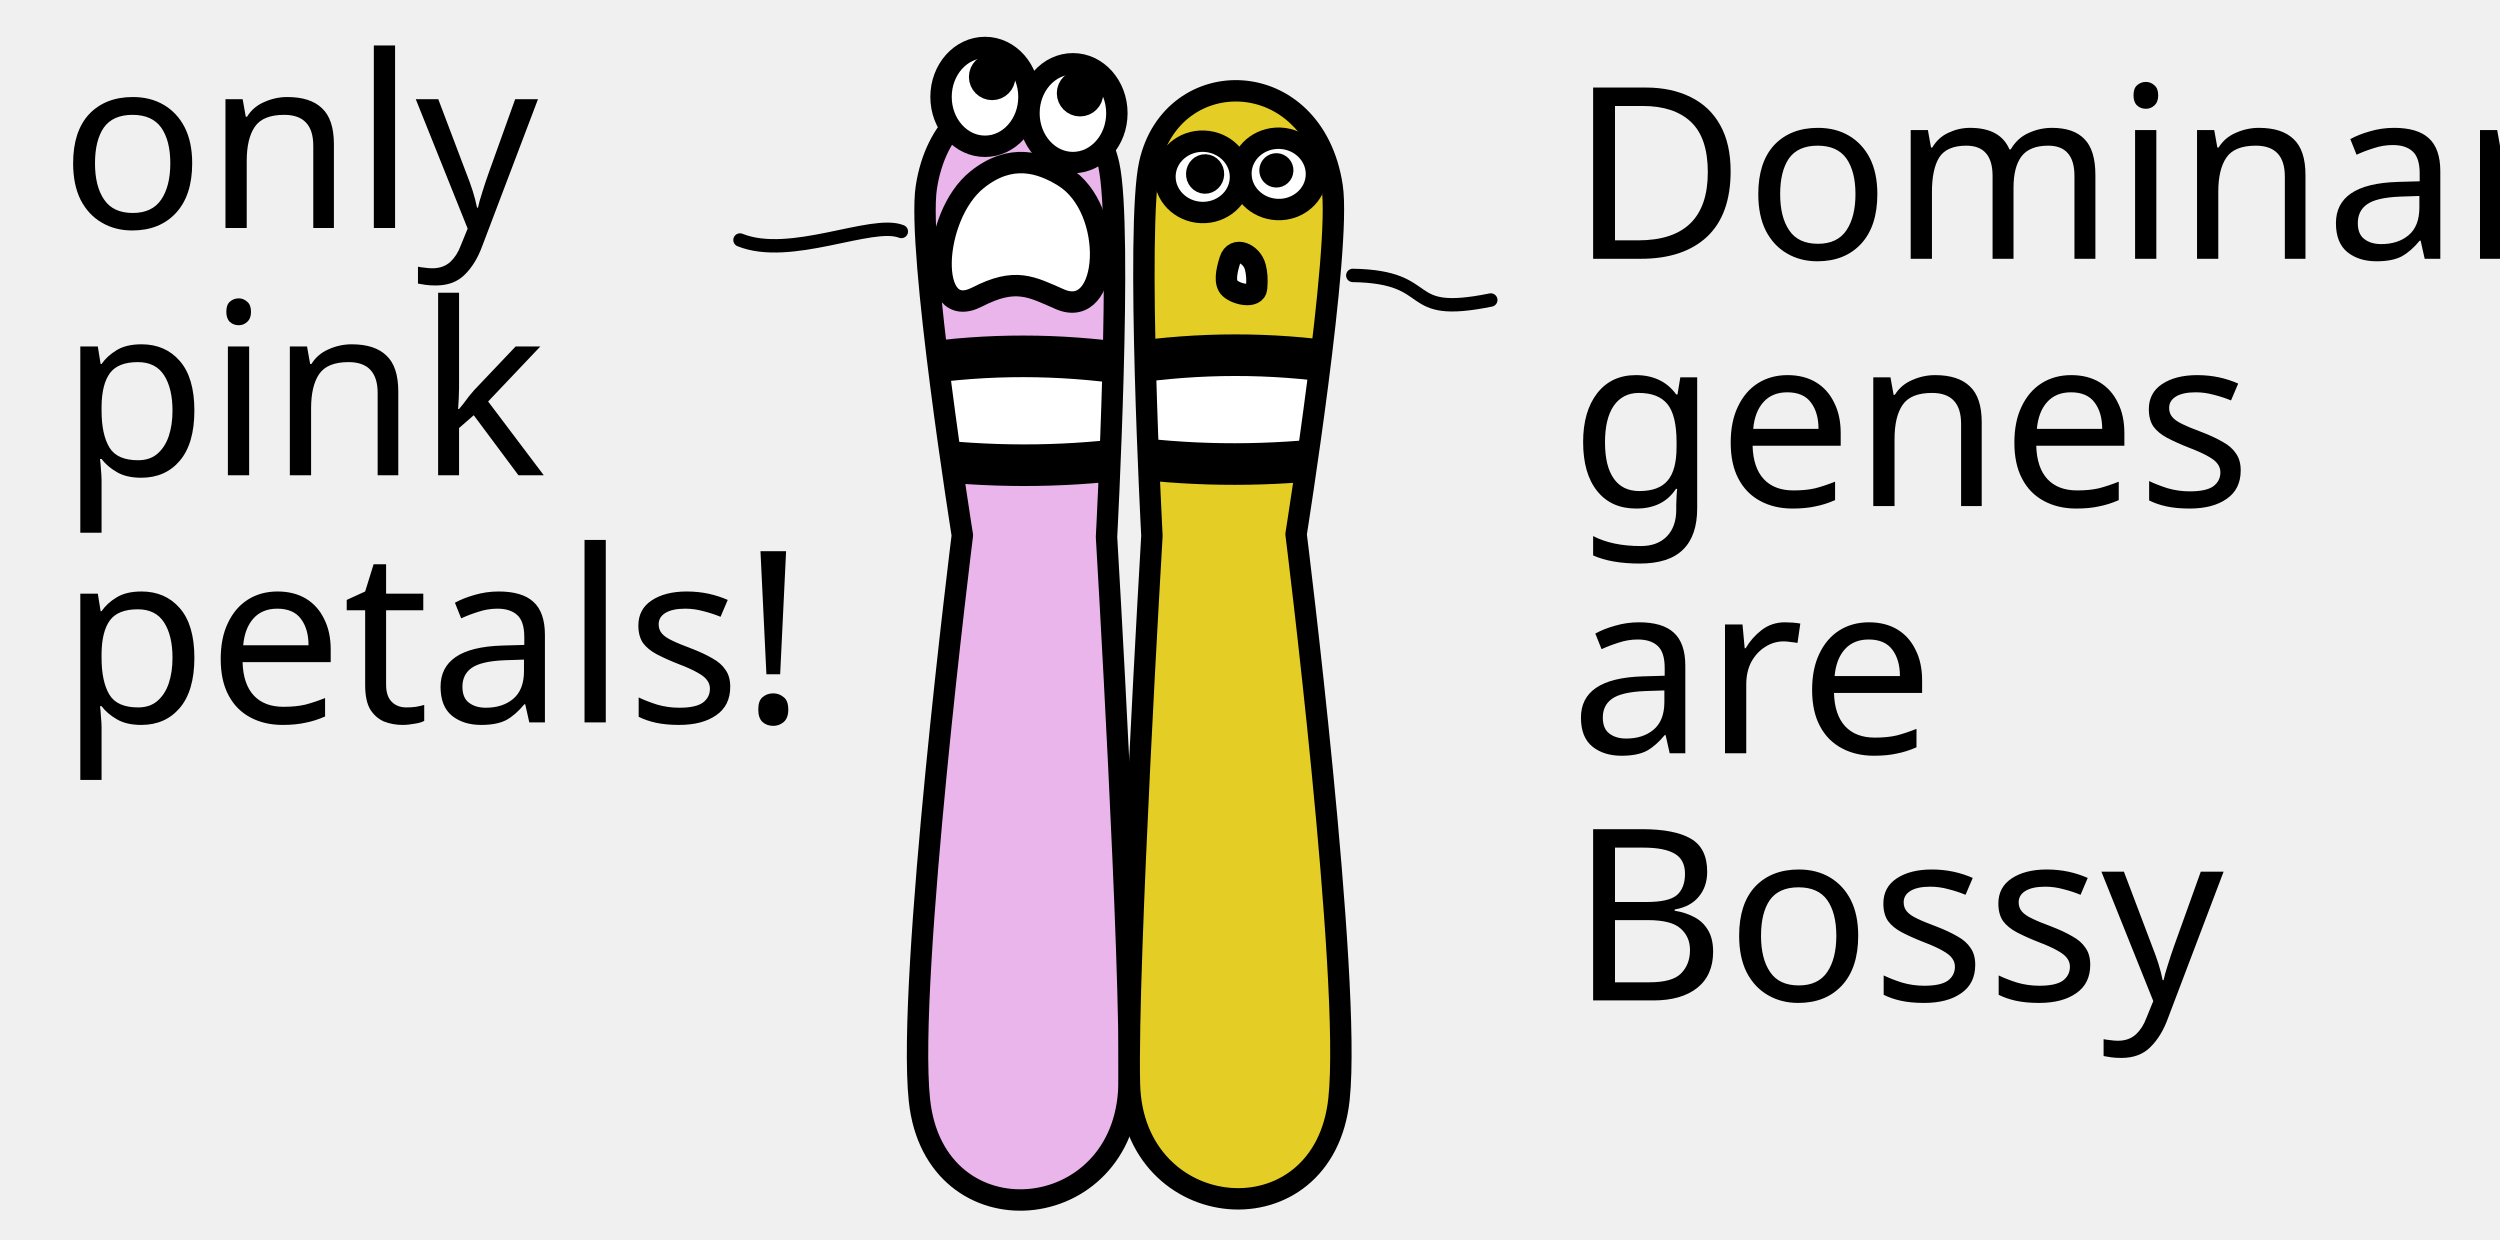
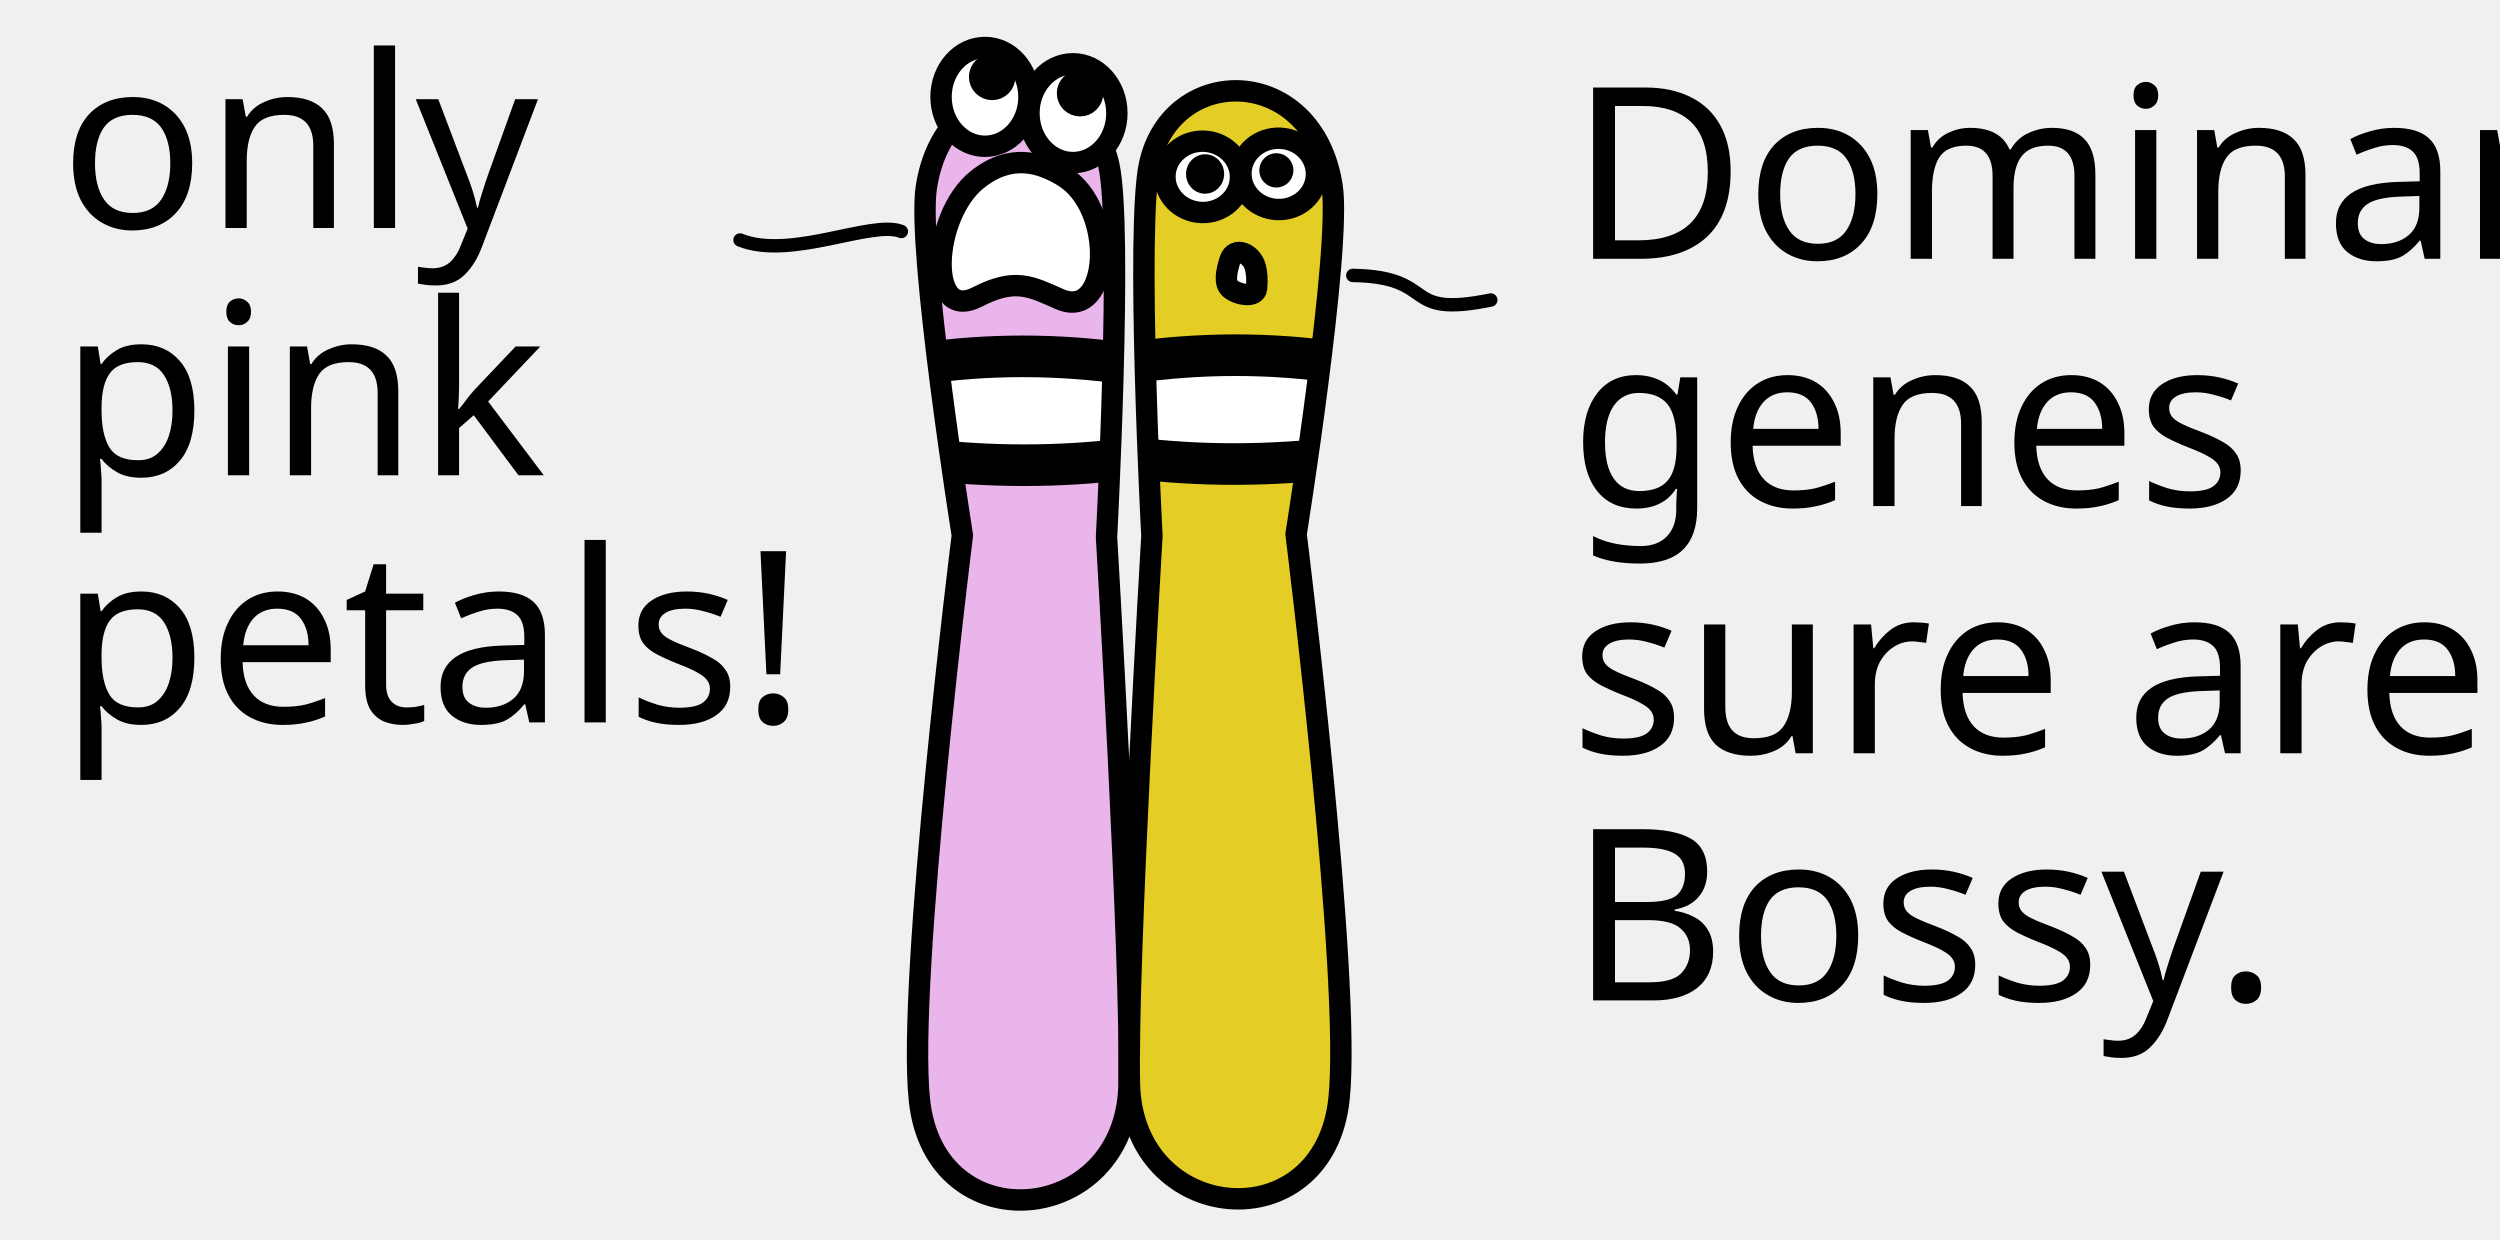
<svg xmlns="http://www.w3.org/2000/svg" width="100%" height="100%" viewBox="0 0 125 62" version="1.1" xml:space="preserve" style="fill-rule:evenodd;clip-rule:evenodd;stroke-linecap:round;stroke-linejoin:round;stroke-miterlimit:1.5;">
  <rect id="Genes" x="0" y="0" width="124.974" height="61.091" style="fill:none;" />
  <path d="M45.067,11.574C43.606,10.984 39.529,13.021 37,12" style="fill:none;stroke:black;stroke-width:0.67px;" />
  <g transform="matrix(1,0,0,1,-680,-799)">
    <text x="683px" y="810.4px" style="font-family:'VTCLettererPro', 'VTC Letterer Pro';font-size:12px;">only</text>
    <text x="683px" y="822.76px" style="font-family:'VTCLettererPro', 'VTC Letterer Pro';font-size:12px;">pink</text>
    <g transform="matrix(12,0,0,12,716.372,835.12)">
        </g>
    <text x="683px" y="835.12px" style="font-family:'VTCLettererPro', 'VTC Letterer Pro';font-size:12px;">petals!</text>
  </g>
  <g transform="matrix(1,0,0,1,-604.5,-797.459)">
    <text x="683px" y="810.4px" style="font-family:'VTCLettererPro', 'VTC Letterer Pro';font-size:12px;">Dominant</text>
    <text x="683px" y="822.76px" style="font-family:'VTCLettererPro', 'VTC Letterer Pro';font-size:12px;">genes</text>
-     <text x="683px" y="835.12px" style="font-family:'VTCLettererPro', 'VTC Letterer Pro';font-size:12px;">are</text>
-     <g transform="matrix(12,0,0,12,711.008,847.48)">
+     <text x="683px" y="835.12px" style="font-family:'VTCLettererPro', 'VTC Letterer Pro';font-size:12px;">sure are</text>
+     <g transform="matrix(12,0,0,12,712.304,847.48)">
        </g>
-     <text x="683px" y="847.48px" style="font-family:'VTCLettererPro', 'VTC Letterer Pro';font-size:12px;">Bossy</text>
+     <text x="683px" y="847.48px" style="font-family:'VTCLettererPro', 'VTC Letterer Pro';font-size:12px;">Bossy.</text>
  </g>
  <path d="M67.64,13.771C71.972,13.844 69.959,15.933 74.539,15" style="fill:none;stroke:black;stroke-width:0.67px;" />
  <g>
    <path d="M55.441,8.248C54.318,3.179 47.249,3.242 46.316,9.373C45.842,12.488 48.118,26.768 48.118,26.768C48.118,26.768 45.336,49.001 45.971,55.006C46.731,62.193 56.287,61.342 56.45,54.256C56.59,48.184 55.326,26.847 55.326,26.847C55.326,26.847 56.146,11.433 55.441,8.248Z" style="fill:rgb(234,181,235);" />
    <clipPath id="_clip1">
      <path d="M55.441,8.248C54.318,3.179 47.249,3.242 46.316,9.373C45.842,12.488 48.118,26.768 48.118,26.768C48.118,26.768 45.336,49.001 45.971,55.006C46.731,62.193 56.287,61.342 56.45,54.256C56.59,48.184 55.326,26.847 55.326,26.847C55.326,26.847 56.146,11.433 55.441,8.248Z" />
    </clipPath>
    <g clip-path="url(#_clip1)">
      <path d="M56.461,18.204C52.933,17.694 49.405,17.683 45.876,18.204L45.876,22.931C49.405,23.362 52.933,23.378 56.461,22.931L56.461,18.204Z" style="fill:white;stroke:black;stroke-width:2.08px;" />
    </g>
    <path d="M55.441,8.248C54.318,3.179 47.249,3.242 46.316,9.373C45.842,12.488 48.118,26.768 48.118,26.768C48.118,26.768 45.336,49.001 45.971,55.006C46.731,62.193 56.287,61.342 56.45,54.256C56.59,48.184 55.326,26.847 55.326,26.847C55.326,26.847 56.146,11.433 55.441,8.248Z" style="fill:none;stroke:black;stroke-width:1.07px;" />
    <path d="M48.856,8.984C50.534,7.638 52.029,8.114 53.182,8.824C55.829,10.452 55.516,16.066 52.99,14.96C51.551,14.33 50.775,13.864 48.856,14.851C46.331,16.149 46.575,10.813 48.856,8.984Z" style="fill:white;stroke:black;stroke-width:1.07px;" />
    <ellipse cx="49.25" cy="4.844" rx="2.198" ry="2.47" style="fill:white;stroke:black;stroke-width:1.07px;" />
    <ellipse cx="49.608" cy="3.845" rx="0.627" ry="0.627" style="stroke:black;stroke-width:1.07px;" />
    <ellipse cx="53.646" cy="5.659" rx="2.198" ry="2.47" style="fill:white;stroke:black;stroke-width:1.07px;" />
    <ellipse cx="54.003" cy="4.66" rx="0.627" ry="0.627" style="stroke:black;stroke-width:1.07px;" />
  </g>
  <g>
    <path d="M57.481,8.19C58.604,3.121 65.673,3.184 66.606,9.316C67.08,12.43 64.804,26.71 64.804,26.71C64.804,26.71 67.586,48.943 66.951,54.948C66.191,62.135 56.635,61.284 56.472,54.198C56.332,48.126 57.596,26.789 57.596,26.789C57.596,26.789 56.776,11.375 57.481,8.19Z" style="fill:rgb(228,206,37);" />
    <clipPath id="_clip2">
      <path d="M57.481,8.19C58.604,3.121 65.673,3.184 66.606,9.316C67.08,12.43 64.804,26.71 64.804,26.71C64.804,26.71 67.586,48.943 66.951,54.948C66.191,62.135 56.635,61.284 56.472,54.198C56.332,48.126 57.596,26.789 57.596,26.789C57.596,26.789 56.776,11.375 57.481,8.19Z" />
    </clipPath>
    <g clip-path="url(#_clip2)">
      <path d="M56.461,18.147C59.989,17.636 63.517,17.625 67.045,18.147L67.045,22.873C63.517,23.304 59.989,23.32 56.461,22.873L56.461,18.147Z" style="fill:white;stroke:black;stroke-width:2.08px;" />
    </g>
    <path d="M57.481,8.19C58.604,3.121 65.673,3.184 66.606,9.316C67.08,12.43 64.804,26.71 64.804,26.71C64.804,26.71 67.586,48.943 66.951,54.948C66.191,62.135 56.635,61.284 56.472,54.198C56.332,48.126 57.596,26.789 57.596,26.789C57.596,26.789 56.776,11.375 57.481,8.19Z" style="fill:none;stroke:black;stroke-width:1.07px;" />
  </g>
  <g>
    <path d="M61.5,14.417C61.849,14.737 62.781,14.913 62.829,14.417C62.871,13.978 62.839,13.636 62.766,13.353C62.589,12.669 61.721,12.298 61.5,13C61.311,13.601 61.213,14.154 61.5,14.417Z" style="fill:white;stroke:black;stroke-width:1.07px;" />
    <path d="M64.009,6.912C62.967,6.869 62.088,7.632 62.047,8.615C62.006,9.599 62.818,10.433 63.86,10.476C64.901,10.52 65.78,9.757 65.821,8.773C65.862,7.79 65.05,6.956 64.009,6.912Z" style="fill:white;stroke:black;stroke-width:1.07px;" />
    <path d="M63.832,8.194C63.656,8.187 63.508,8.326 63.5,8.505C63.493,8.684 63.629,8.835 63.805,8.842C63.98,8.849 64.129,8.71 64.137,8.531C64.144,8.353 64.008,8.202 63.832,8.194Z" style="stroke:black;stroke-width:1.07px;" />
    <path d="M60.21,7.06C59.169,7.017 58.29,7.78 58.249,8.763C58.208,9.747 59.02,10.581 60.061,10.624C61.103,10.668 61.981,9.905 62.023,8.921C62.064,7.938 61.252,7.104 60.21,7.06Z" style="fill:white;stroke:black;stroke-width:1.07px;" />
    <path d="M60.274,8.247C60.042,8.237 59.846,8.432 59.836,8.682C59.825,8.931 60.004,9.142 60.236,9.152C60.467,9.161 60.663,8.966 60.674,8.717C60.684,8.467 60.505,8.256 60.274,8.247Z" style="stroke:black;stroke-width:1.07px;" />
  </g>
</svg>
